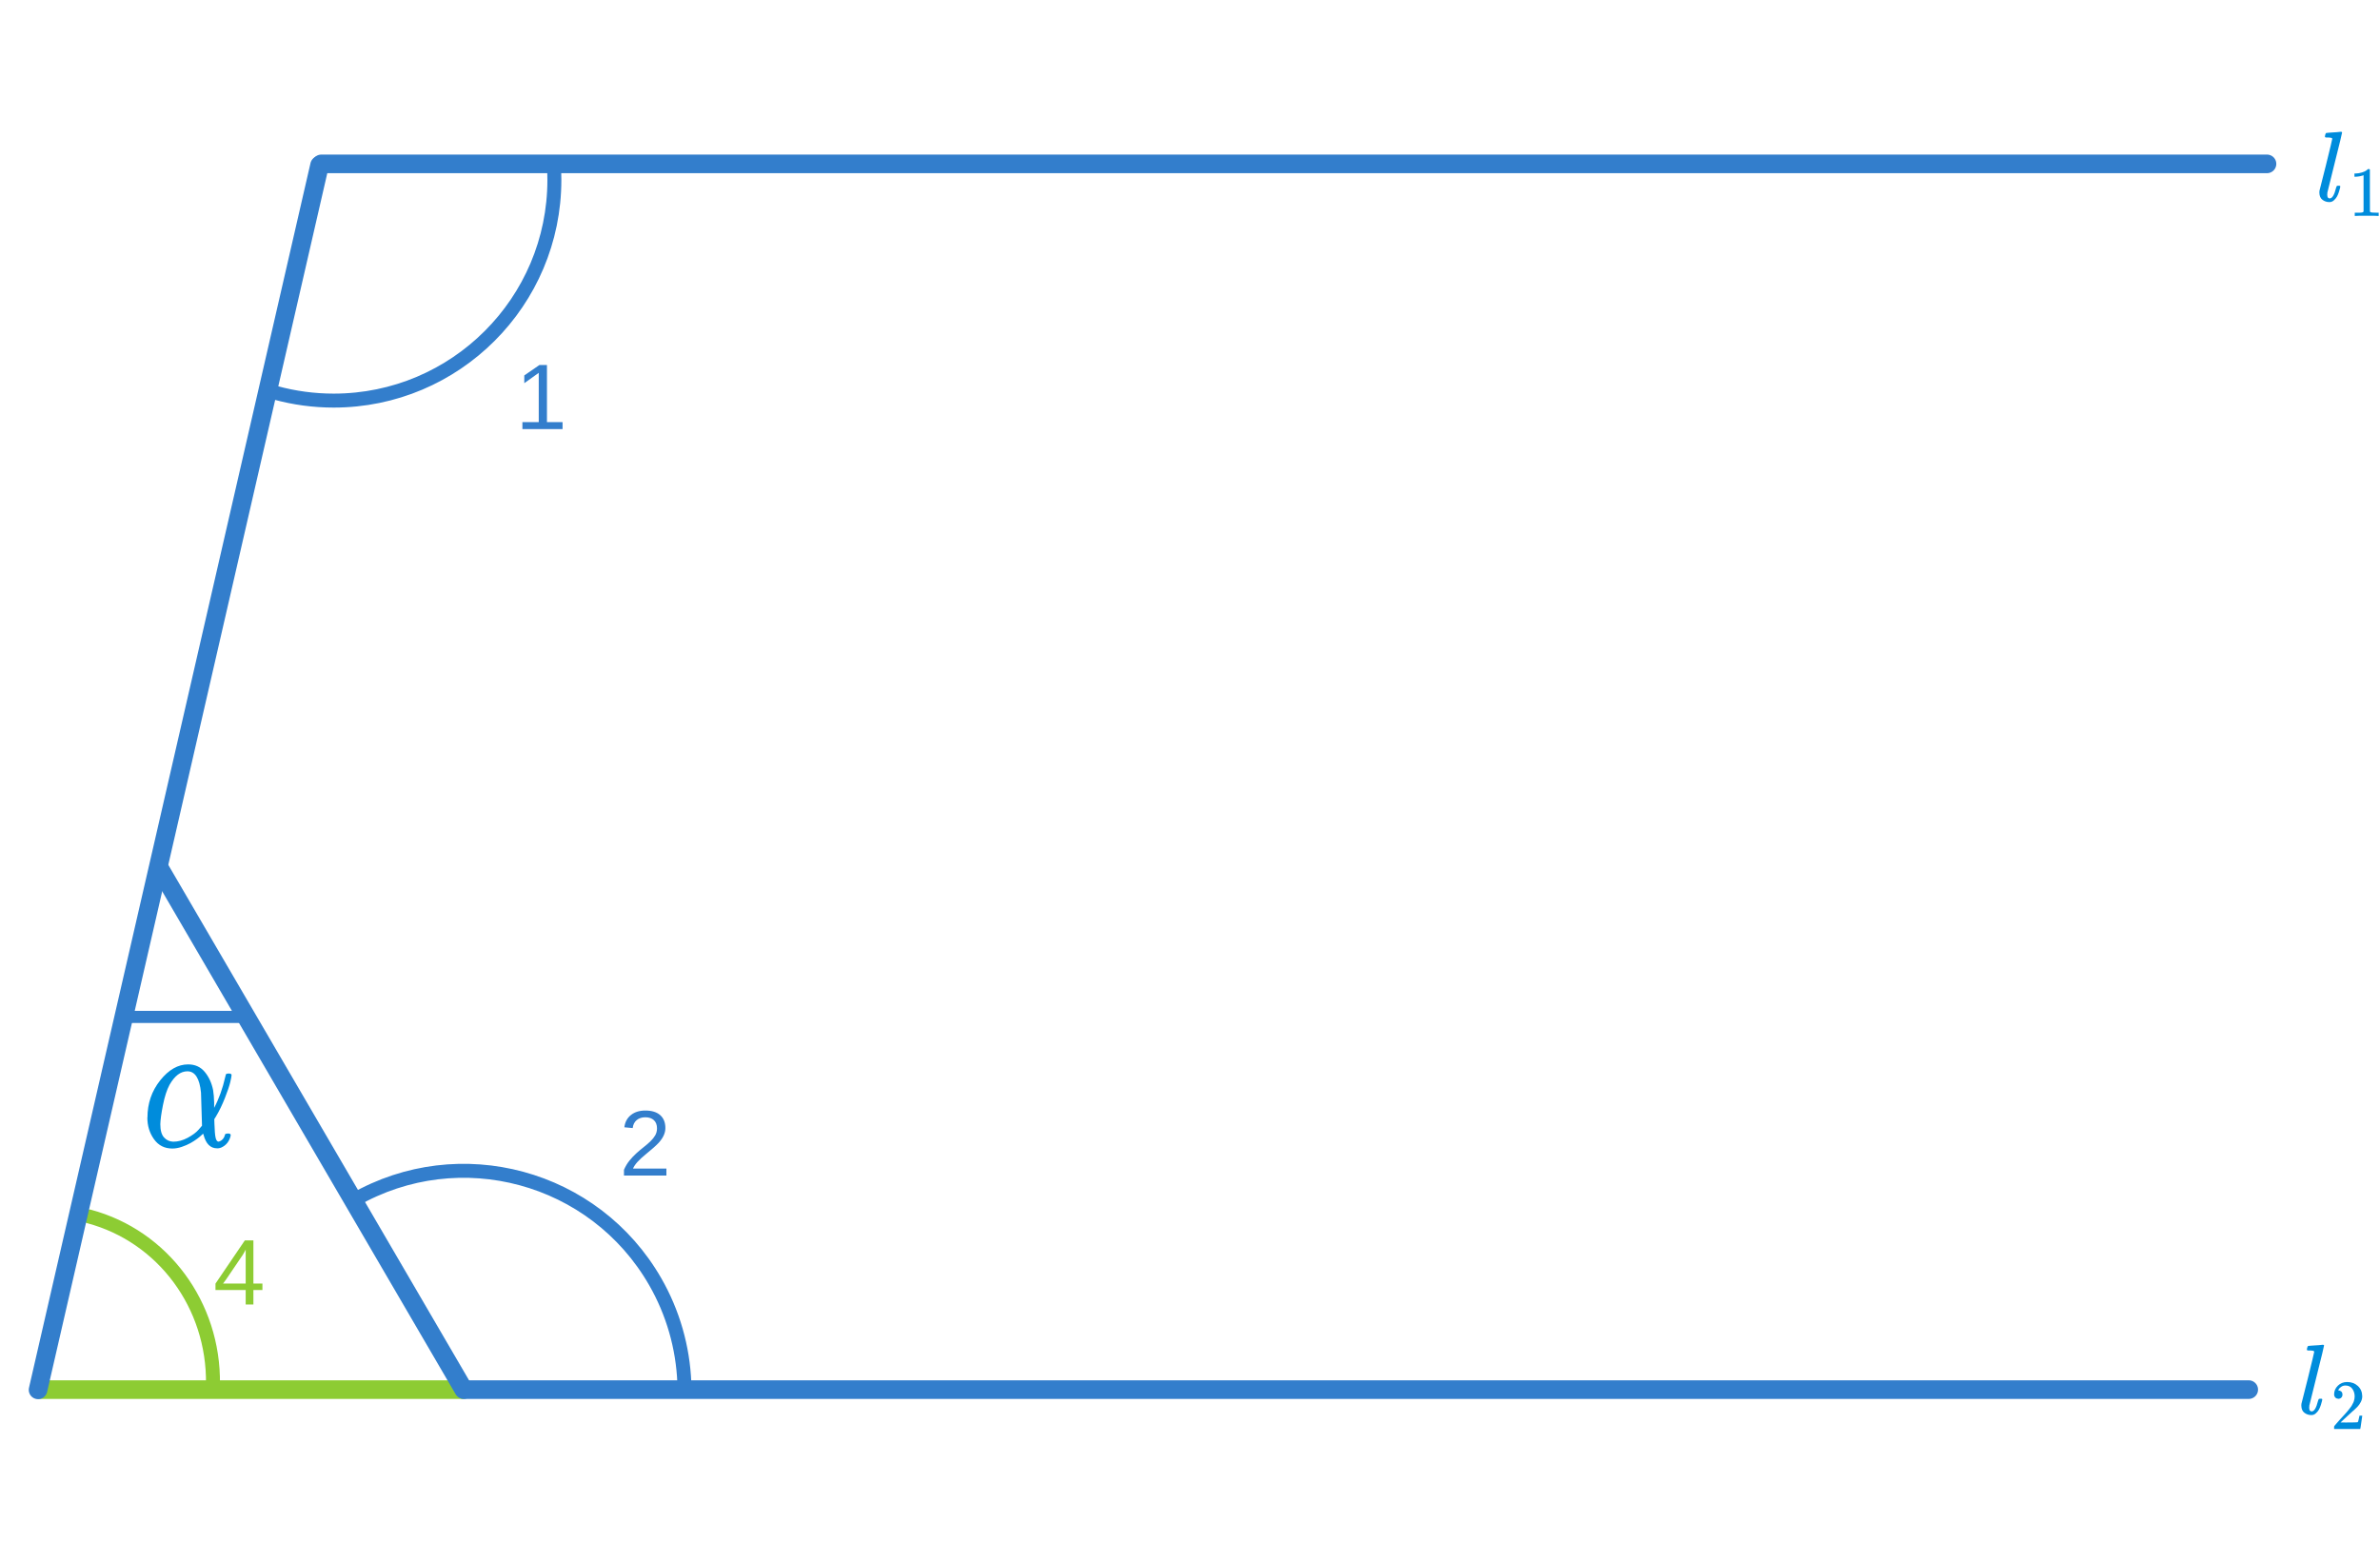
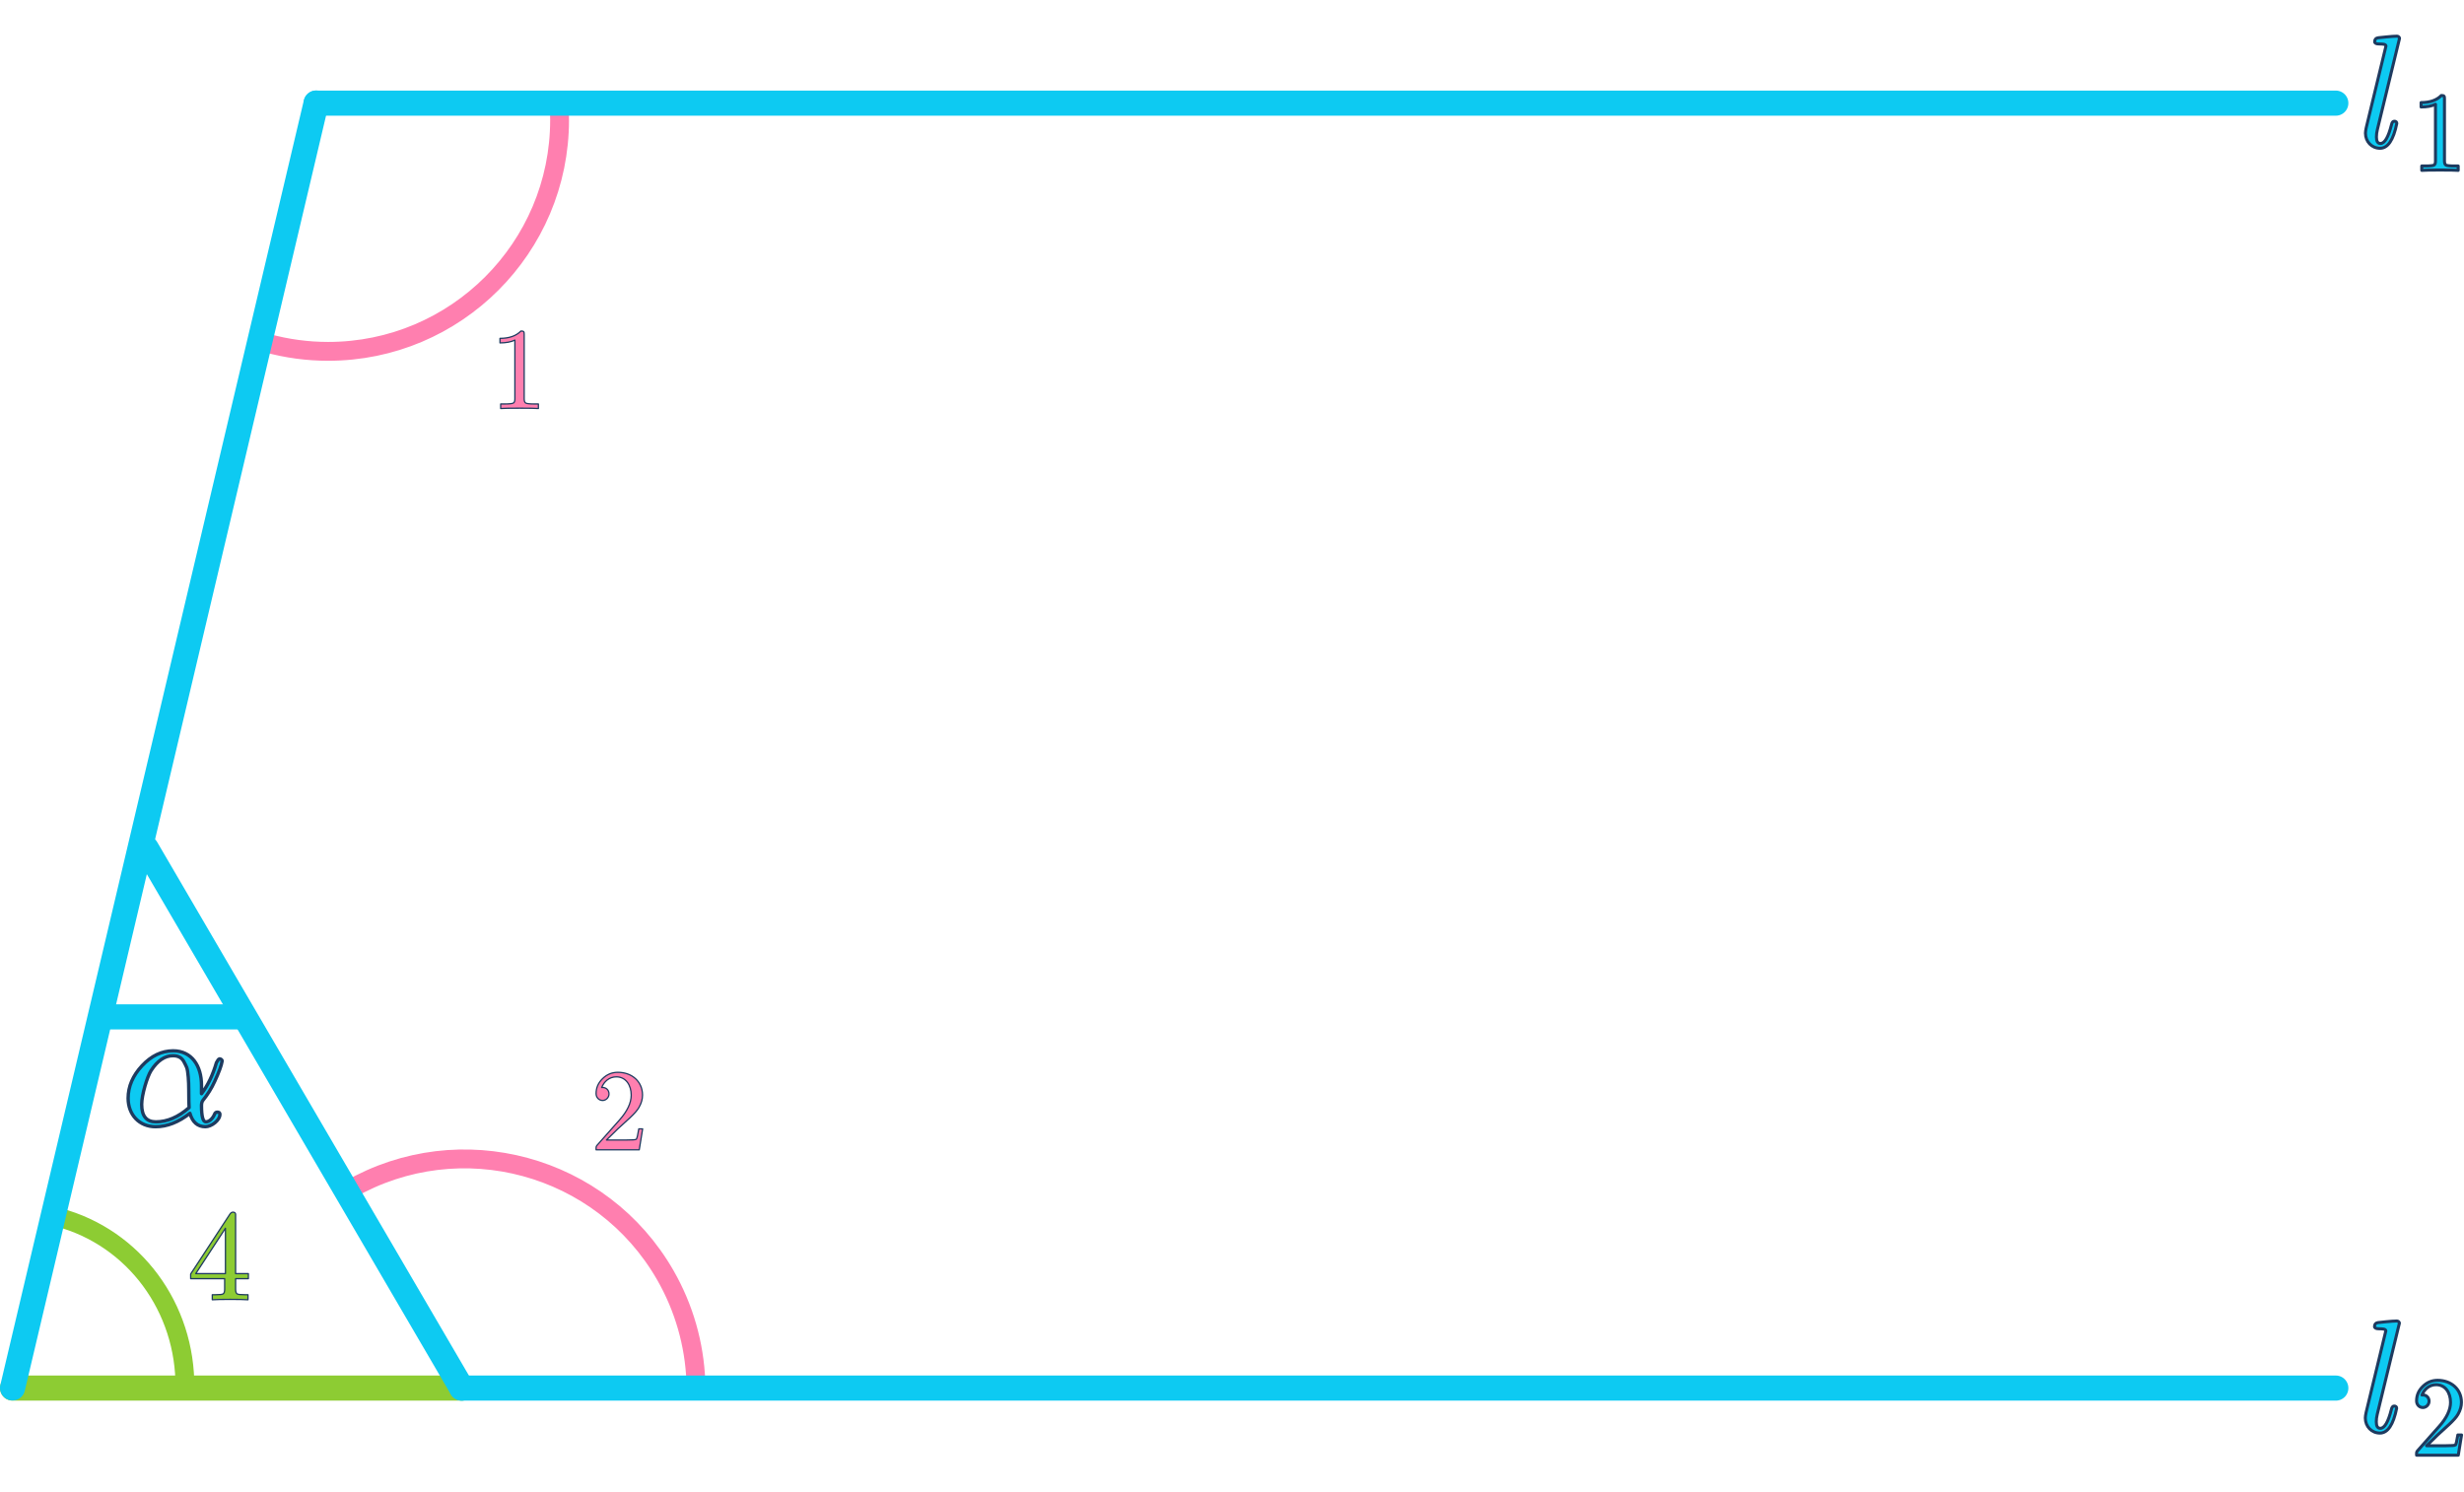
- <svg xmlns="http://www.w3.org/2000/svg" width="256" height="168" viewBox="0 0 1065 581" version="1.1" xml:space="preserve" style="fill-rule:evenodd;clip-rule:evenodd;stroke-linecap:round;stroke-linejoin:round;stroke-miterlimit:1.5;">
-   <path d="M95.301,560.445c0.467,-35.292 -22.333,-66.107 -55.486,-74.99c33.153,8.883 55.953,39.698 55.486,74.99Z" style="fill:none;stroke:#8dcc33;stroke-width:6.25px;" />
-   <path id="MJX-41-TEX-I-1D6FC" d="M65.984,441.195c0,-6.323 1.899,-11.861 5.695,-16.631c3.797,-4.769 7.971,-7.154 12.505,-7.154c3.091,-0 5.554,1.114 7.406,3.326c1.851,2.212 3.106,4.927 3.765,8.143c0.267,1.6 0.424,3.467 0.471,5.57l-0,2.416c2.165,-4.095 3.813,-8.708 4.958,-13.791c0.172,-0.769 0.314,-1.224 0.392,-1.334c0.079,-0.11 0.439,-0.188 1.051,-0.251c0.926,0 1.397,0.22 1.397,0.659c-0,0.502 -0.204,1.585 -0.596,3.248c-0.393,1.663 -1.193,4.016 -2.385,7.06c-1.193,3.044 -2.542,5.821 -4.033,8.316l-0.721,1.161l0.062,1.992c0.095,3.107 0.267,5.209 0.534,6.323c0.267,1.114 0.69,1.695 1.255,1.742c0.612,-0.11 1.193,-0.408 1.726,-0.91c0.533,-0.502 0.91,-1.13 1.13,-1.914c0.094,-0.392 0.204,-0.612 0.329,-0.659c0.126,-0.047 0.471,-0.11 0.989,-0.173c0.878,0 1.318,0.22 1.318,0.659c-0,0.33 -0.126,0.863 -0.393,1.585c-0.533,1.333 -1.302,2.385 -2.322,3.153c-1.02,0.769 -1.992,1.193 -2.918,1.24l-0.471,-0c-2.949,-0 -4.958,-1.993 -6.025,-5.978l-0.204,-0.58l-0.721,0.659c-0.44,0.439 -1.099,1.004 -1.993,1.663c-0.894,0.659 -1.883,1.302 -2.981,1.914c-1.098,0.612 -2.385,1.161 -3.844,1.663c-1.459,0.502 -2.871,0.753 -4.236,0.753c-3.483,0 -6.213,-1.381 -8.206,-4.158c-1.993,-2.777 -2.981,-6.009 -2.981,-9.727l0.047,0.015Zm23.958,-11.139c-0.612,-6.37 -2.651,-9.555 -6.087,-9.555c-3.044,-0 -5.711,2.024 -8.002,6.072c-1.193,2.212 -2.165,5.209 -2.918,8.974c-0.753,3.766 -1.146,6.653 -1.193,8.645c0,2.714 0.549,4.676 1.648,5.899c1.098,1.224 2.463,1.852 4.11,1.915c2.166,-0 4.331,-0.581 6.48,-1.742c2.15,-1.161 3.766,-2.353 4.833,-3.577l1.584,-1.836" style="fill:#008cdc;fill-rule:nonzero;" />
+ <svg xmlns="http://www.w3.org/2000/svg" width="256" height="155" viewBox="0 0 1067 616" version="1.1" xml:space="preserve" style="fill-rule:evenodd;clip-rule:evenodd;stroke-linecap:round;stroke-linejoin:round;stroke-miterlimit:1.5;">
+   <path d="M80.061,586.137c0.461,-34.783 -22.009,-65.152 -54.683,-73.907c32.674,8.755 55.144,39.124 54.683,73.907Z" style="fill:none;stroke:#8dcc33;stroke-width:8.16px;" />
+   <path d="M199.921,586.152l-194.482,0" style="fill:none;stroke:#8dcc33;stroke-width:10.88px;" />
+   <path id="MJX-127-NCM-N-31" d="M225.581,128.349c-2.065,2.116 -5.089,3.175 -9.07,3.175l0,1.965c2.62,-0 4.788,-0.404 6.45,-1.209l-0,25.495c-0,0.908 -0.201,1.512 -0.656,1.764c-0.453,0.252 -1.713,0.404 -3.727,0.404l-1.764,-0l0,1.964c1.26,-0.1 3.981,-0.151 8.163,-0.151c4.181,0 6.902,0.051 8.162,0.151l0,-1.964l-1.764,-0c-2.065,-0 -3.325,-0.152 -3.728,-0.404c-0.403,-0.252 -0.655,-0.856 -0.655,-1.764l0,-27.915c0,-1.209 -0.1,-1.511 -1.411,-1.511Z" style="fill:#ff7faf;fill-rule:nonzero;stroke:#1e3a5f;stroke-width:0.55px;stroke-linecap:butt;stroke-miterlimit:2;" />
+   <path id="MJX-127-NCM-N-32" d="M267.549,449.393c-2.569,0 -4.736,0.906 -6.601,2.721c-1.864,1.813 -2.821,3.93 -2.821,6.499c-0,1.714 1.26,2.973 2.821,2.973c1.512,-0 2.772,-1.31 2.772,-2.821c-0,-1.662 -1.209,-2.822 -2.821,-2.822c-0.152,0 -0.252,0 -0.353,0.05c0.957,-2.469 3.174,-4.635 6.349,-4.635c4.131,-0 6.45,3.577 6.45,7.911c-0,3.376 -1.714,7.004 -5.14,10.833l-9.474,10.683c-0.654,0.756 -0.604,0.705 -0.604,2.166l18.695,-0l1.46,-9.07l-1.663,-0c-0.403,2.57 -0.756,4.031 -1.057,4.484c-0.252,0.252 -1.764,0.353 -4.536,0.353l-8.414,-0l4.888,-4.786c3.425,-3.225 7.759,-6.702 9.22,-9.373c1.008,-1.763 1.512,-3.527 1.512,-5.29c-0,-5.946 -4.635,-9.876 -10.683,-9.876Z" style="fill:#ff7faf;fill-rule:nonzero;stroke:#1e3a5f;stroke-width:0.55px;stroke-linecap:butt;stroke-miterlimit:2;" />
  <g>
-     <path id="MJX-41-TEX-I-1D459" d="M1041.41,28.367c0,0.988 0.377,1.475 1.114,1.475c1.098,-0 2.04,-1.553 2.809,-4.676c0.172,-0.596 0.329,-0.91 0.439,-0.941c0.063,-0.031 0.204,-0.047 0.439,-0.047l0.706,-0c0.094,-0 0.157,0.031 0.22,0.094c0.063,0.063 0.094,0.157 0.094,0.314c-0.031,0.172 -0.078,0.423 -0.141,0.706c-0.063,0.298 -0.22,0.863 -0.487,1.694c-0.266,0.832 -0.564,1.538 -0.894,2.103c-0.329,0.565 -0.784,1.114 -1.381,1.647c-0.596,0.534 -1.27,0.785 -2.055,0.753c-1.067,0 -2.071,-0.329 -2.981,-0.988c-0.926,-0.659 -1.396,-1.757 -1.428,-3.295c0,-0.361 0,-0.612 0.047,-0.753l2.903,-11.501c1.867,-7.578 2.808,-11.485 2.808,-11.736c0,-0.094 0,-0.157 -0.047,-0.219c-0.047,-0.063 -0.094,-0.126 -0.172,-0.173c-0.079,-0.047 -0.157,-0.094 -0.22,-0.094c-0.063,0 -0.172,0 -0.361,-0.047c-0.188,-0.047 -0.298,-0.047 -0.361,-0.047c-0.062,-0 -0.188,-0 -0.408,-0.047c-0.203,-0.032 -0.36,-0.032 -0.439,-0l-0.58,-0c-0.094,-0 -0.204,-0 -0.361,-0.047c-0.157,-0.047 -0.236,-0.079 -0.267,-0.141c-0.031,-0.063 -0.047,-0.142 -0.047,-0.267c-0,-0.063 0.031,-0.267 0.094,-0.628c0.141,-0.565 0.314,-0.878 0.487,-0.941c0.172,-0.063 1.255,-0.141 3.216,-0.267c0.439,-0.031 0.957,-0.063 1.522,-0.094c0.565,-0.031 1.004,-0.078 1.333,-0.141c0.33,-0.063 0.487,-0.079 0.487,-0.047c0.361,-0 0.533,0.125 0.533,0.361c0,0.329 -1.082,4.785 -3.248,13.383c-2.165,8.598 -3.279,13.101 -3.341,13.509l-0,0.361c-0,0.172 -0,0.329 -0.047,0.439l-0,0.267l0.015,0.031Z" style="fill:#008cdc;fill-rule:nonzero;" />
-     <path id="MJX-41-TEX-N-31" d="M1057.66,19.455l-0.408,0.157c-0.298,0.11 -0.722,0.204 -1.255,0.314c-0.534,0.11 -1.161,0.173 -1.836,0.22l-0.596,-0l-0,-1.444l0.596,0c0.988,-0.047 1.898,-0.204 2.746,-0.471c0.847,-0.266 1.427,-0.517 1.773,-0.753c0.345,-0.235 0.627,-0.455 0.878,-0.69c0.047,-0.063 0.173,-0.094 0.377,-0.094c0.188,-0 0.361,0.063 0.533,0.188l0,9.43l0.032,9.461c0.141,0.141 0.266,0.235 0.376,0.282c0.11,0.047 0.361,0.078 0.753,0.126c0.393,0.047 1.051,0.062 1.961,0.062l0.816,0l0,1.444l-0.345,-0c-0.439,-0.063 -2.118,-0.094 -5.021,-0.094c-2.902,-0 -4.502,0.031 -4.958,0.094l-0.376,-0l-0,-1.444l2.024,0c0.329,0 0.596,0 0.784,-0.031c0.189,-0.031 0.361,-0.047 0.502,-0.094c0.142,-0.047 0.236,-0.063 0.252,-0.063c0.015,0 0.078,-0.047 0.188,-0.157c0.11,-0.11 0.172,-0.141 0.188,-0.125l0,-16.302l0.016,-0.016Z" style="fill:#008cdc;fill-rule:nonzero;" />
+     <path id="MJX-127-NCM-I-1D459" d="M1033.21,4.922l-8.539,35.321c-0.206,0.965 -0.345,1.792 -0.345,2.411c0,3.649 2.686,6.541 6.335,6.541c3.374,-0 5.784,-3.58 7.231,-10.741c-0,-0.619 -0.345,-0.964 -1.102,-0.964c-0.551,0 -0.964,0.482 -1.171,1.445c-1.377,5.441 -2.96,8.194 -4.819,8.194c-1.172,0 -1.722,-0.963 -1.722,-2.823c-0,-1.032 0.138,-2.134 0.413,-3.236l9.57,-39.384l0,-0.276c-0.206,-0.482 -0.618,-0.757 -1.1,-0.757c-2.204,-0 -7.3,0.62 -8.126,0.688c-1.033,0.138 -1.515,0.689 -1.515,1.722c0,0.619 0.62,0.963 1.929,0.963c1.169,0 2.961,0 2.961,0.896Z" style="fill:#0dcaf2;fill-rule:nonzero;stroke:#1e3a5f;stroke-width:1.31px;stroke-linecap:butt;stroke-miterlimit:2;" />
  </g>
  <g>
-     <path id="MJX-41-TEX-I-1D459-2" d="M1033.34,571.232c-0,0.988 0.376,1.475 1.114,1.475c1.098,-0 2.039,-1.554 2.808,-4.676c0.173,-0.596 0.33,-0.91 0.439,-0.941c0.063,-0.032 0.204,-0.047 0.44,-0.047l0.706,-0c0.094,-0 0.157,0.031 0.219,0.094c0.063,0.063 0.095,0.157 0.095,0.314c-0.032,0.172 -0.079,0.423 -0.142,0.706c-0.062,0.298 -0.219,0.863 -0.486,1.694c-0.267,0.832 -0.565,1.538 -0.894,2.103c-0.33,0.564 -0.785,1.114 -1.381,1.647c-0.596,0.533 -1.271,0.785 -2.055,0.753c-1.067,0 -2.071,-0.329 -2.981,-0.988c-0.926,-0.659 -1.397,-1.758 -1.428,-3.295c-0,-0.361 -0,-0.612 0.047,-0.753l2.902,-11.501c1.868,-7.578 2.809,-11.485 2.809,-11.736c-0,-0.094 -0,-0.157 -0.047,-0.219c-0.047,-0.063 -0.094,-0.126 -0.173,-0.173c-0.078,-0.047 -0.157,-0.094 -0.219,-0.094c-0.063,-0 -0.173,-0 -0.361,-0.047c-0.189,-0.047 -0.298,-0.047 -0.361,-0.047c-0.063,-0 -0.188,-0 -0.408,-0.047c-0.204,-0.032 -0.361,-0.032 -0.439,-0l-0.581,-0c-0.094,-0 -0.204,-0 -0.361,-0.047c-0.157,-0.047 -0.235,-0.079 -0.266,-0.142c-0.032,-0.062 -0.048,-0.141 -0.048,-0.266c0,-0.063 0.032,-0.267 0.095,-0.628c0.141,-0.565 0.313,-0.879 0.486,-0.941c0.173,-0.063 1.255,-0.142 3.216,-0.267c0.44,-0.031 0.957,-0.063 1.522,-0.094c0.565,-0.032 1.004,-0.079 1.334,-0.141c0.329,-0.063 0.486,-0.079 0.486,-0.047c0.361,-0 0.534,0.125 0.534,0.36c-0,0.33 -1.083,4.786 -3.248,13.384c-2.165,8.598 -3.279,13.101 -3.342,13.509l0,0.36c0,0.173 0,0.33 -0.047,0.44l-0,0.267l0.016,0.031Z" style="fill:#008cdc;fill-rule:nonzero;" />
-     <path id="MJX-41-TEX-N-32" d="M1046.32,567.027c-0.565,0 -1.02,-0.188 -1.349,-0.565c-0.33,-0.376 -0.502,-0.847 -0.502,-1.38c-0,-1.491 0.565,-2.793 1.678,-3.876c1.114,-1.098 2.495,-1.647 4.158,-1.647c1.914,-0 3.515,0.596 4.786,1.773c1.271,1.176 1.929,2.698 1.961,4.565c-0,0.91 -0.204,1.773 -0.628,2.589c-0.423,0.816 -0.925,1.538 -1.506,2.15c-0.58,0.612 -1.428,1.38 -2.526,2.337c-0.753,0.659 -1.804,1.616 -3.154,2.903l-1.867,1.773l2.401,0.031c3.295,0 5.052,-0.047 5.272,-0.157c0.141,-0.047 0.392,-0.972 0.753,-2.808l-0,-0.094l1.255,-0l-0,0.094c-0,0 -0.157,1.02 -0.408,2.871c-0.251,1.852 -0.408,2.824 -0.471,2.903l0,0.094l-11.704,-0l-0,-0.973c-0,-0.141 0.062,-0.298 0.188,-0.47c0.125,-0.173 0.439,-0.534 0.941,-1.099c0.612,-0.674 1.13,-1.255 1.569,-1.773c0.189,-0.204 0.549,-0.596 1.067,-1.161c0.518,-0.565 0.879,-0.957 1.067,-1.161c0.188,-0.204 0.487,-0.565 0.91,-1.035c0.424,-0.487 0.722,-0.848 0.879,-1.067c0.172,-0.236 0.408,-0.549 0.721,-0.942c0.314,-0.392 0.534,-0.737 0.659,-1.004c0.126,-0.266 0.283,-0.58 0.471,-0.91c0.188,-0.329 0.33,-0.674 0.408,-1.004c0.079,-0.329 0.157,-0.659 0.22,-0.941c0.062,-0.283 0.094,-0.644 0.094,-1.036c-0,-1.318 -0.361,-2.463 -1.067,-3.436c-0.706,-0.973 -1.742,-1.443 -3.06,-1.443c-0.69,-0 -1.302,0.172 -1.835,0.533c-0.534,0.361 -0.895,0.706 -1.099,1.036c-0.203,0.329 -0.313,0.533 -0.313,0.596c-0,0.016 0.047,0.031 0.157,0.031c0.376,0 0.768,0.141 1.161,0.44c0.392,0.298 0.596,0.784 0.596,1.443c-0,0.518 -0.173,0.973 -0.502,1.318c-0.33,0.345 -0.816,0.549 -1.412,0.565l0.031,-0.063Z" style="fill:#008cdc;fill-rule:nonzero;" />
+     <path id="MJX-127-NCM-N-311" d="M1057.18,26.345c-1.996,2.045 -4.917,3.067 -8.762,3.067l0,1.899c2.532,-0 4.625,-0.391 6.23,-1.169l0,24.631c0,0.878 -0.194,1.461 -0.631,1.704c-0.439,0.244 -1.656,0.391 -3.604,0.391l-1.704,-0l0,1.898c1.218,-0.098 3.847,-0.146 7.887,-0.146c4.04,-0 6.669,0.048 7.886,0.146l0,-1.898l-1.704,-0c-1.996,-0 -3.213,-0.147 -3.602,-0.391c-0.389,-0.243 -0.633,-0.826 -0.633,-1.704l-0,-26.968c-0,-1.168 -0.097,-1.46 -1.363,-1.46Z" style="fill:#0dcaf2;fill-rule:nonzero;stroke:#1e3a5f;stroke-width:1.31px;stroke-linecap:butt;stroke-miterlimit:2;" />
  </g>
-   <path d="M0,560.908l152.19,-539.727" style="fill:none;fill-rule:nonzero;" />
-   <path d="M203.182,560.908l813.372,0.11" style="fill:none;fill-rule:nonzero;" />
-   <path d="M150.888,20.71l864.097,0" style="fill:none;fill-rule:nonzero;" />
-   <path d="M203.967,560.908l-139.639,-229.07" style="fill:none;fill-rule:nonzero;" />
-   <path d="M58.785,396.166l49.019,-0" style="fill-rule:nonzero;stroke:#337ecc;stroke-width:5.42px;stroke-linecap:butt;stroke-linejoin:miter;stroke-miterlimit:4;" />
-   <path d="M1014.43,14.389l-870.655,0" style="fill:none;stroke:#337ecc;stroke-width:8.33px;" />
-   <path d="M1006.26,562.961l-798.667,0" style="fill:none;stroke:#337ecc;stroke-width:8.33px;" />
-   <path d="M206.571,562.961l-188.512,0" style="fill:none;stroke:#8dcc33;stroke-width:8.33px;" />
-   <path d="M71.771,330.314l135.719,232.635" style="fill:none;stroke:#337ecc;stroke-width:8.33px;" />
-   <path d="M143.004,14.969l-125.976,548.098" style="fill:none;stroke:#337ecc;stroke-width:8.33px;" />
-   <path d="M123.159,116.813c8.515,2.336 17.305,3.52 26.135,3.52c54.517,0 98.778,-44.261 98.778,-98.778c-0,-2.279 -0.079,-4.556 -0.237,-6.83c0.158,2.274 0.237,4.551 0.237,6.83c-0,54.517 -44.261,98.778 -98.778,98.778c-8.83,0 -17.62,-1.184 -26.135,-3.52Z" style="fill:none;stroke:#337ecc;stroke-width:6.25px;" />
-   <path d="M306.227,559.935c-0.627,-15.905 -5.089,-31.424 -13.006,-45.233c-27.133,-47.328 -87.495,-63.7 -134.823,-36.568c47.328,-27.132 107.69,-10.76 134.823,36.568c7.917,13.809 12.379,29.328 13.006,45.233Z" style="fill:none;stroke:#337ecc;stroke-width:6.25px;" />
-   <g transform="matrix(41.6667,0,0,41.6667,300.295,467.157)">
+   <g>
+     <path id="MJX-127-NCM-I-1D4591" d="M1033.15,561.367l-8.537,35.321c-0.207,0.964 -0.345,1.79 -0.345,2.41c-0,3.65 2.686,6.541 6.335,6.541c3.373,0 5.783,-3.579 7.229,-10.741c-0,-0.62 -0.344,-0.963 -1.101,-0.963c-0.551,-0 -0.965,0.482 -1.171,1.445c-1.377,5.439 -2.961,8.194 -4.82,8.194c-1.17,0 -1.721,-0.963 -1.721,-2.823c-0,-1.032 0.137,-2.134 0.413,-3.236l9.571,-39.385l-0,-0.275c-0.206,-0.482 -0.62,-0.757 -1.102,-0.757c-2.203,-0 -7.298,0.619 -8.125,0.688c-1.032,0.138 -1.514,0.689 -1.514,1.722c-0,0.619 0.62,0.963 1.928,0.963c1.17,0 2.96,0 2.96,0.896Z" style="fill:#0dcaf2;fill-rule:nonzero;stroke:#1e3a5f;stroke-width:1.31px;stroke-linecap:butt;stroke-miterlimit:2;" />
+   </g>
+   <g>
+     <path id="MJX-127-NCM-N-321" d="M1055.57,582.789c-2.483,0 -4.576,0.876 -6.378,2.63c-1.8,1.752 -2.726,3.796 -2.726,6.279c-0,1.655 1.217,2.873 2.726,2.873c1.461,-0 2.678,-1.267 2.678,-2.726c-0,-1.608 -1.169,-2.728 -2.726,-2.728c-0.146,0 -0.244,0 -0.341,0.05c0.924,-2.385 3.067,-4.48 6.134,-4.48c3.991,0 6.23,3.458 6.23,7.643c-0,3.263 -1.654,6.767 -4.965,10.467l-9.151,10.32c-0.633,0.731 -0.585,0.681 -0.585,2.094l18.06,-0l1.412,-8.763l-1.606,-0c-0.389,2.483 -0.73,3.894 -1.023,4.333c-0.242,0.243 -1.703,0.341 -4.381,0.341l-8.129,-0l4.721,-4.625c3.311,-3.116 7.497,-6.474 8.91,-9.055c0.972,-1.704 1.459,-3.408 1.459,-5.112c0,-5.743 -4.478,-9.541 -10.319,-9.541Z" style="fill:#0dcaf2;fill-rule:nonzero;stroke:#1e3a5f;stroke-width:1.31px;stroke-linecap:butt;stroke-miterlimit:2;" />
+   </g>
+   <path d="M115.581,133.58c8.639,2.371 17.558,3.572 26.517,3.572c55.315,0 100.223,-44.908 100.223,-100.223c0,-2.313 -0.079,-4.623 -0.239,-6.93c0.16,2.307 0.239,4.617 0.239,6.93c0,55.315 -44.908,100.223 -100.223,100.223c-8.959,0 -17.878,-1.201 -26.517,-3.572Z" style="fill:none;stroke:#ff7faf;stroke-width:8.16px;" />
+   <path d="M301.327,583.187c-0.635,-16.138 -5.163,-31.884 -13.195,-45.896c-27.53,-48.02 -88.775,-64.631 -136.796,-37.103c48.021,-27.528 109.266,-10.917 136.796,37.103c8.032,14.012 12.56,29.758 13.195,45.896Z" style="fill:none;stroke:#ff7faf;stroke-width:8.16px;" />
+   <path d="M136.89,29.607l-131.452,556.468" style="fill:none;stroke:#0dcaf2;stroke-width:10.88px;" />
+   <path d="M63.365,352.414l136.552,233.715" style="fill:none;stroke:#0dcaf2;stroke-width:10.88px;" />
+   <path d="M45.873,425.388l58.924,0" style="fill:none;stroke:#0dcaf2;stroke-width:10.88px;" />
+   <path d="M1011.49,586.152l-811.522,0" style="fill:none;stroke:#0dcaf2;stroke-width:10.88px;" />
+   <path d="M1011.49,29.65l-874.56,-0" style="fill:none;stroke:#0dcaf2;stroke-width:10.88px;" />
+   <g>
+     <path id="MJX-132-NCM-N-34" d="M100.9,509.967c-0.508,0 -0.96,0.281 -1.298,0.785l-17.038,25.999l0,2.018l14.725,-0l-0,4.594c-0,1.009 -0.225,1.681 -0.621,1.962c-0.394,0.28 -1.466,0.392 -3.327,0.392l-1.412,-0l0,2.185c1.636,-0.112 4.232,-0.168 7.729,-0.168c3.498,-0 6.093,0.056 7.729,0.168l0,-2.185l-1.41,-0c-1.861,-0 -2.933,-0.112 -3.329,-0.392c-0.394,-0.281 -0.62,-0.953 -0.62,-1.962l-0,-4.594l5.529,-0l0,-2.186l-5.529,-0l-0,-25.663c-0,-0.56 -0.394,-0.953 -1.128,-0.953m-3.272,6.949l0,19.667l-12.863,-0l12.863,-19.667Z" style="fill:#8dcc33;fill-rule:nonzero;stroke:#1e3a5f;stroke-width:0.55px;stroke-linecap:butt;stroke-miterlimit:2;" />
+   </g>
+   <g>
+     <g>
+       <path id="MJX-134-NCM-I-1D6FC" d="M74.995,440.091c-5.006,-0 -9.504,2.176 -13.494,6.456c-3.99,4.281 -6.021,8.996 -6.021,14.074c-0,7.11 4.788,12.333 11.897,12.333c5.006,-0 9.939,-1.959 14.872,-5.804c1.088,3.845 3.337,5.804 6.674,5.804c2.612,-0 6.312,-2.757 6.312,-5.368c-0,-0.653 -0.363,-0.943 -1.161,-0.943c-0.508,-0 -0.943,0.29 -1.16,0.87c-0.581,1.524 -2.104,3.337 -3.773,3.337c-1.233,0 -1.886,-2.321 -1.886,-7.037c-0,-1.015 0.218,-1.813 0.653,-2.321c1.959,-2.394 3.7,-5.151 5.078,-8.198c1.814,-3.917 2.902,-6.819 3.192,-8.705l0,-0.291c-0.218,-0.507 -0.653,-0.725 -1.161,-0.725c-0.362,0.072 -0.798,0.653 -1.305,1.668c-1.524,5.224 -3.628,9.722 -6.457,13.421l-0,-3.627c-0,-8.415 -4.208,-14.944 -12.26,-14.944m6.746,16.758c0,4.28 0.073,6.892 0.146,7.835c-4.716,4.135 -9.504,6.166 -14.365,6.166c-4.135,0 -6.166,-2.539 -6.166,-7.545c0,-4.207 2.394,-12.042 4.063,-14.654c2.756,-4.28 5.948,-6.456 9.503,-6.456c2.249,-0 3.773,0.87 4.716,2.611c0.507,0.871 0.87,1.741 1.233,2.539c0.58,1.669 0.87,6.094 0.87,9.504Z" style="fill:#0dcaf2;fill-rule:nonzero;stroke:#1e3a5f;stroke-width:1.46px;stroke-linecap:butt;stroke-miterlimit:2;" />
    </g>
-   <text x="277.122px" y="467.157px" style="font-family:'ArialMT', 'Arial', sans-serif;font-size:41.667px;fill:#337ecc;">2</text>
-   <g transform="matrix(41.6667,0,0,41.6667,253.767,133.082)">
-     </g>
-   <text x="230.594px" y="133.082px" style="font-family:'ArialMT', 'Arial', sans-serif;font-size:41.667px;fill:#337ecc;">1</text>
-   <g transform="matrix(41.6667,0,0,41.6667,118.647,524.865)">
-     </g>
-   <text x="95.474px" y="524.865px" style="font-family:'ArialMT', 'Arial', sans-serif;font-size:41.667px;fill:#8dcc33;">4</text>
+   </g>
</svg>
